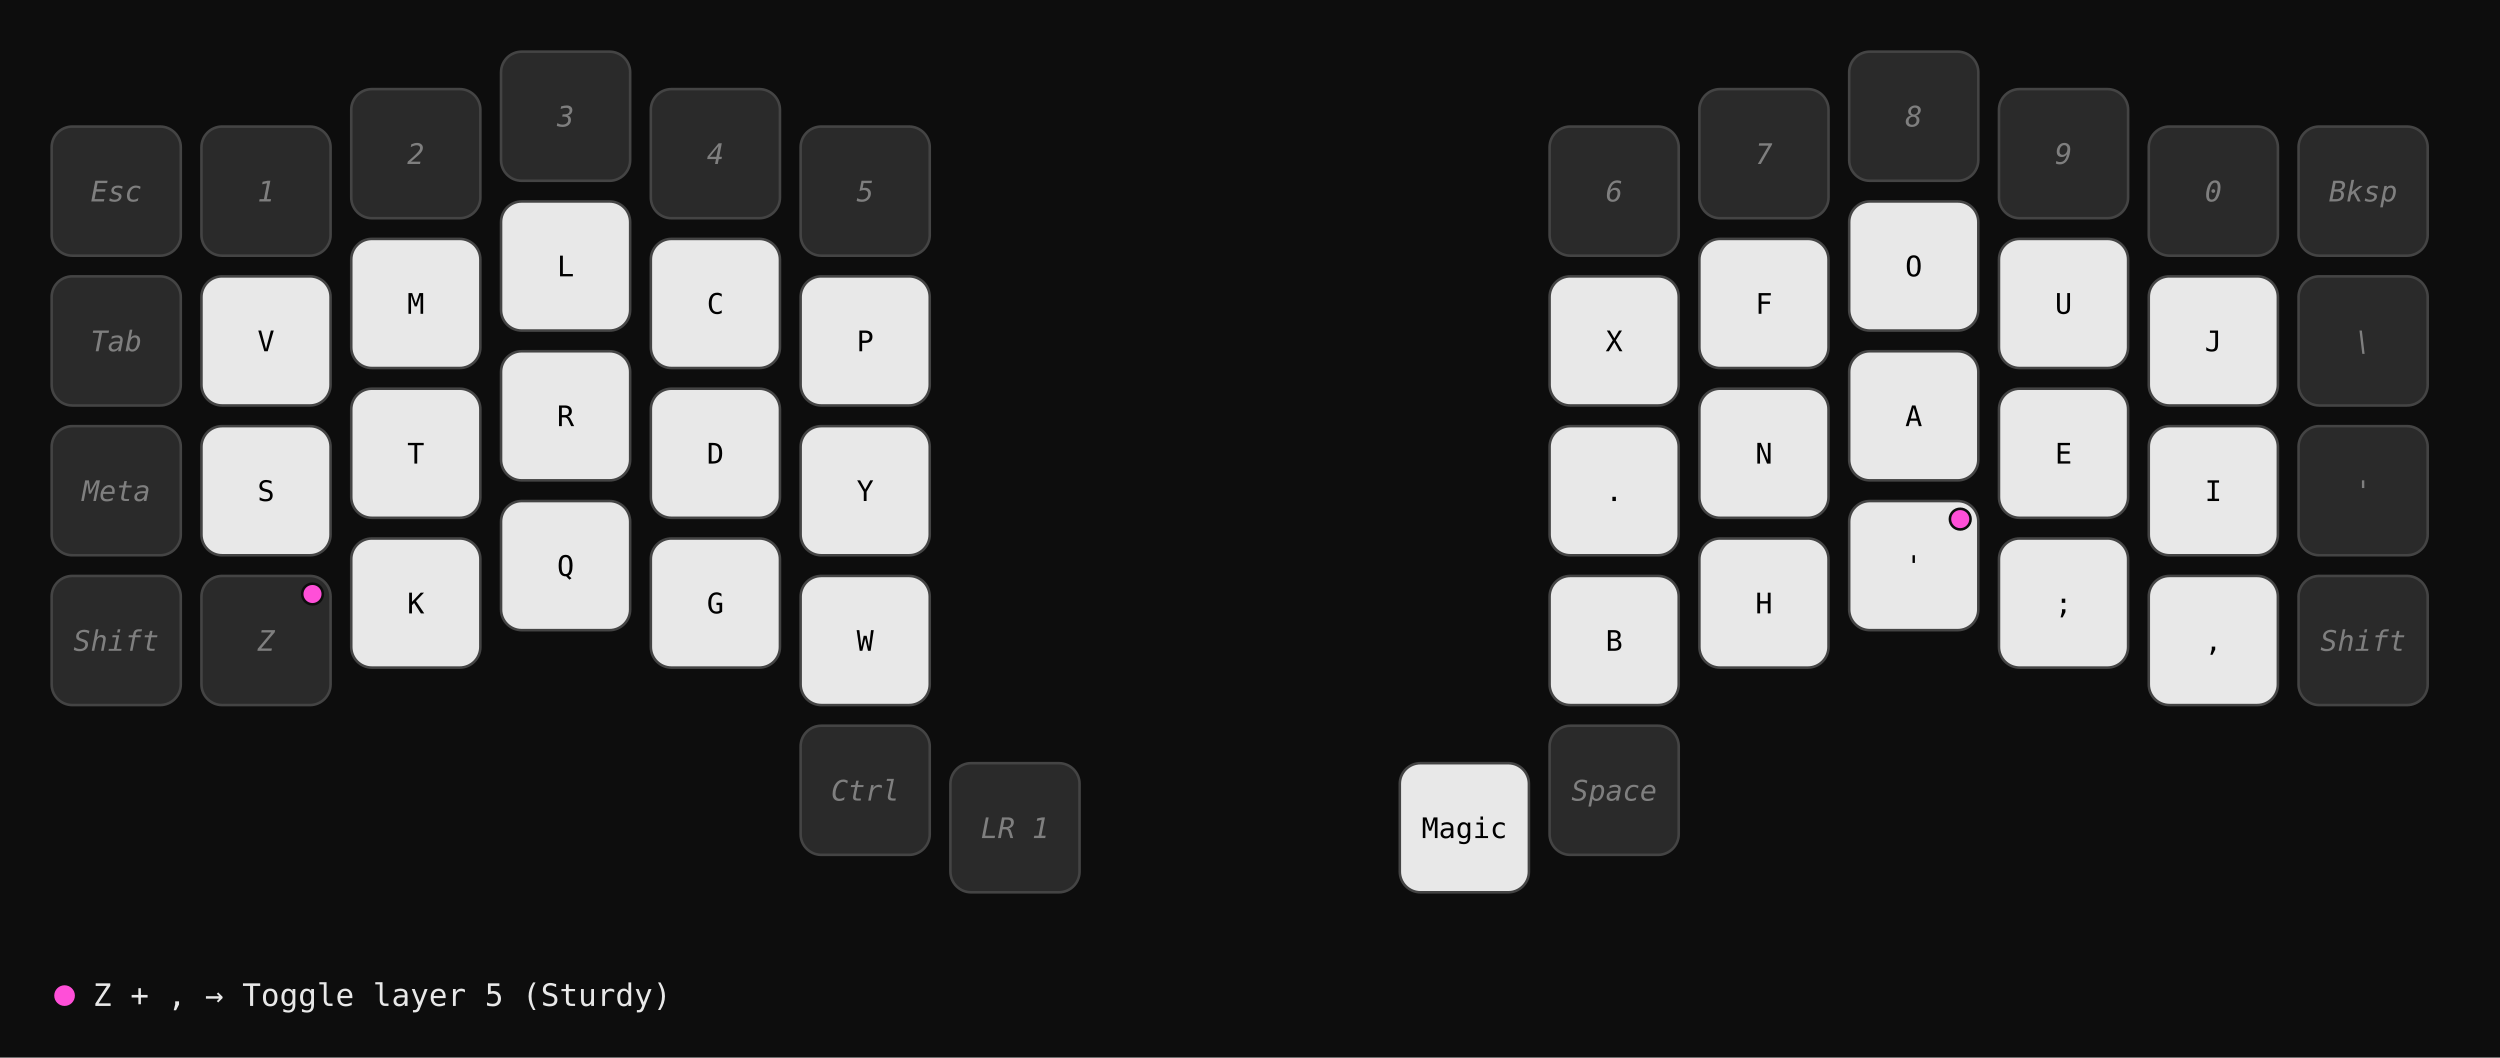
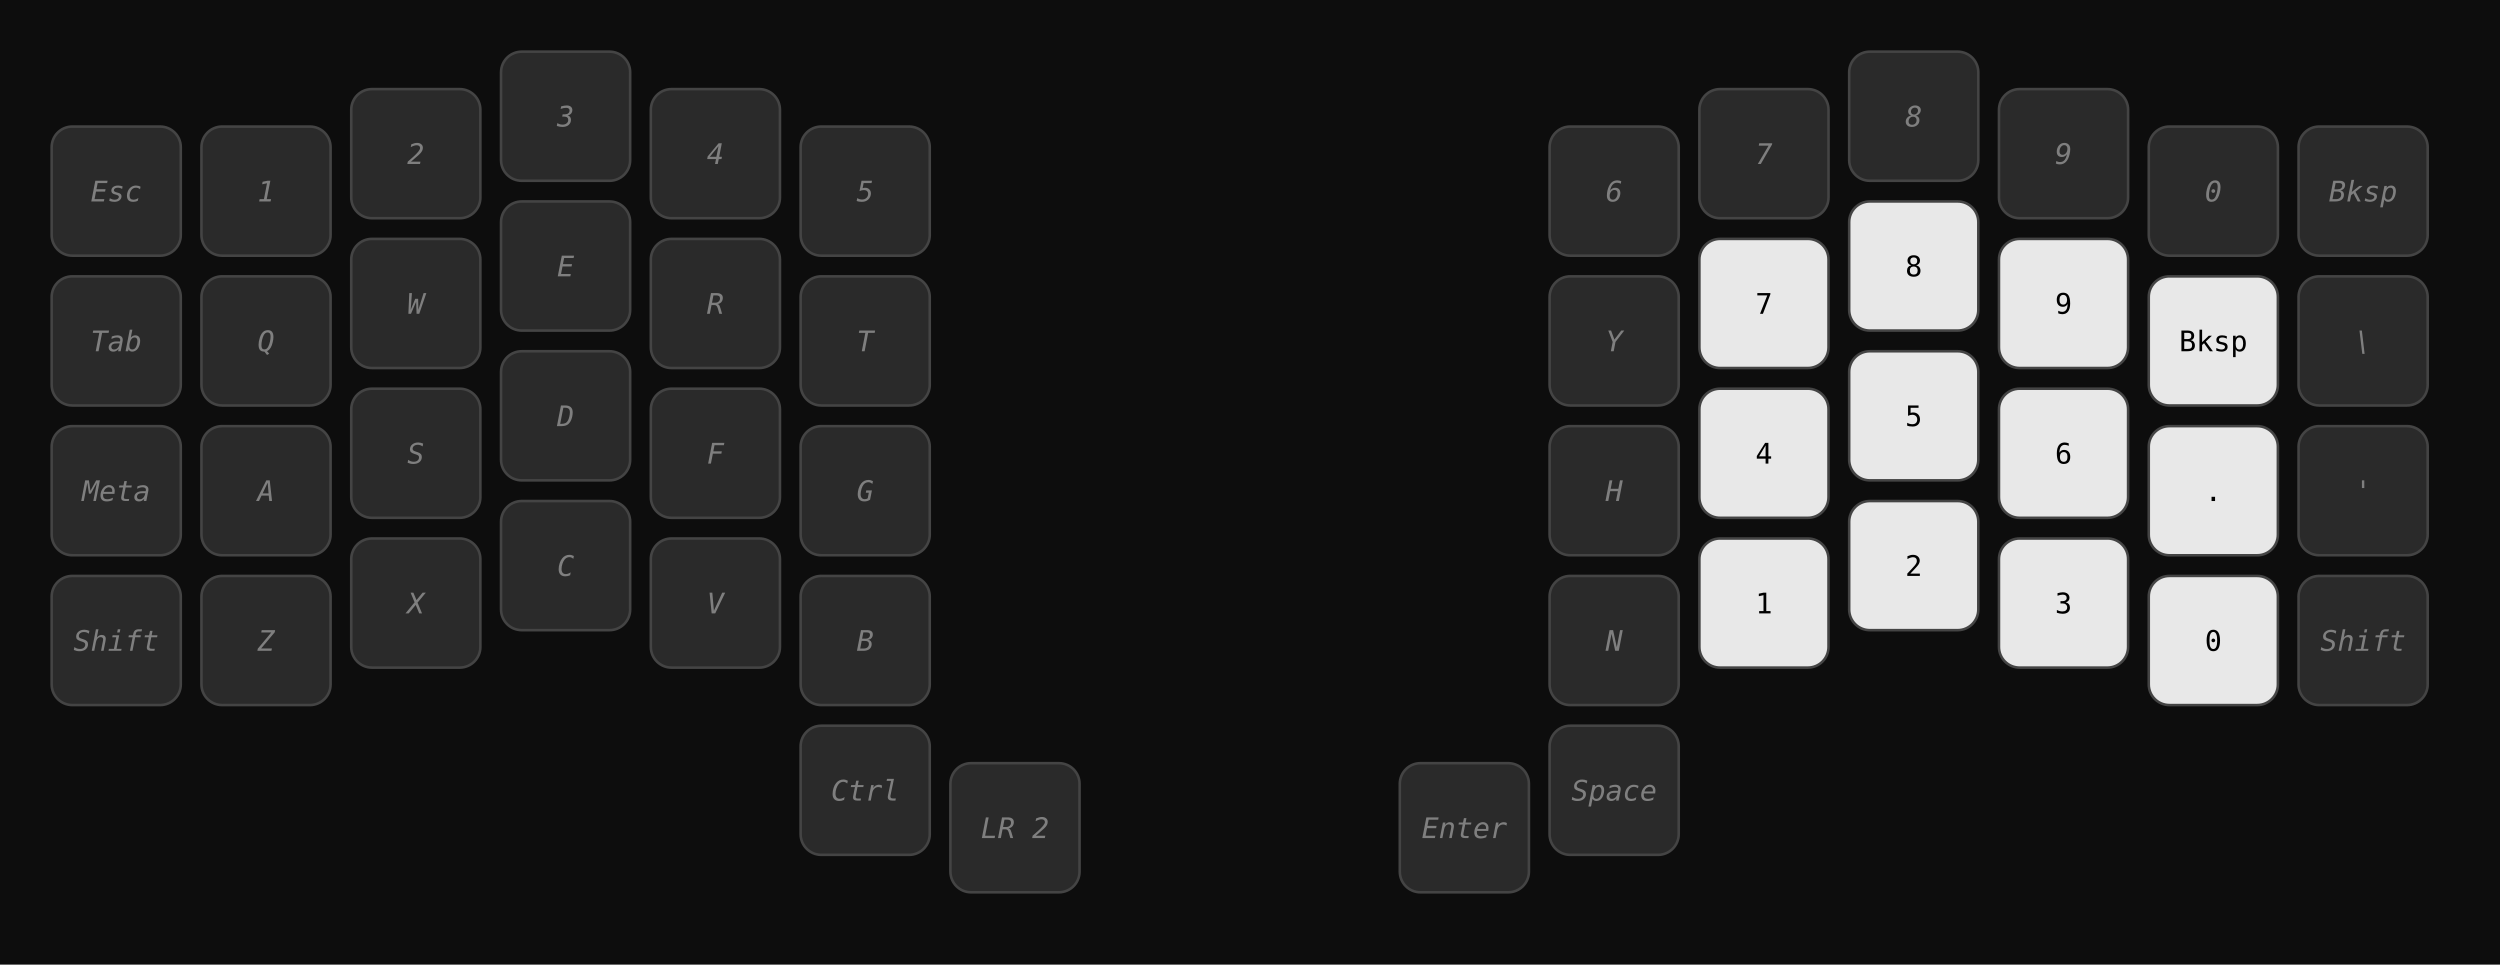
- <svg xmlns="http://www.w3.org/2000/svg" width="968" height="409.5" viewBox="0 0 968 409.5" font-family="monospace">
+ <svg xmlns="http://www.w3.org/2000/svg" width="968" height="373.5" viewBox="0 0 968 373.5" font-family="monospace">
  <rect width="100%" height="100%" fill="#0d0d0d" />
  <rect x="20" y="49.0" width="50" height="50" rx="8" fill="#2a2a2a" stroke="#444" stroke-width="1" />
  <text x="45.0" y="78.0" text-anchor="middle" font-size="11" fill="#e8e8e8" fill-opacity="0.45" font-style="italic">Esc</text>
  <rect x="78" y="49.0" width="50" height="50" rx="8" fill="#2a2a2a" stroke="#444" stroke-width="1" />
  <text x="103.0" y="78.0" text-anchor="middle" font-size="11" fill="#e8e8e8" fill-opacity="0.45" font-style="italic">1</text>
  <rect x="136" y="34.5" width="50" height="50" rx="8" fill="#2a2a2a" stroke="#444" stroke-width="1" />
  <text x="161.0" y="63.5" text-anchor="middle" font-size="11" fill="#e8e8e8" fill-opacity="0.45" font-style="italic">2</text>
  <rect x="194" y="20" width="50" height="50" rx="8" fill="#2a2a2a" stroke="#444" stroke-width="1" />
  <text x="219.0" y="49.0" text-anchor="middle" font-size="11" fill="#e8e8e8" fill-opacity="0.45" font-style="italic">3</text>
  <rect x="252" y="34.5" width="50" height="50" rx="8" fill="#2a2a2a" stroke="#444" stroke-width="1" />
  <text x="277.0" y="63.5" text-anchor="middle" font-size="11" fill="#e8e8e8" fill-opacity="0.45" font-style="italic">4</text>
  <rect x="310" y="49.0" width="50" height="50" rx="8" fill="#2a2a2a" stroke="#444" stroke-width="1" />
  <text x="335.0" y="78.0" text-anchor="middle" font-size="11" fill="#e8e8e8" fill-opacity="0.45" font-style="italic">5</text>
  <rect x="600" y="49.0" width="50" height="50" rx="8" fill="#2a2a2a" stroke="#444" stroke-width="1" />
  <text x="625.0" y="78.0" text-anchor="middle" font-size="11" fill="#e8e8e8" fill-opacity="0.45" font-style="italic">6</text>
  <rect x="658" y="34.5" width="50" height="50" rx="8" fill="#2a2a2a" stroke="#444" stroke-width="1" />
  <text x="683.0" y="63.5" text-anchor="middle" font-size="11" fill="#e8e8e8" fill-opacity="0.45" font-style="italic">7</text>
  <rect x="716" y="20" width="50" height="50" rx="8" fill="#2a2a2a" stroke="#444" stroke-width="1" />
  <text x="741.0" y="49.0" text-anchor="middle" font-size="11" fill="#e8e8e8" fill-opacity="0.45" font-style="italic">8</text>
  <rect x="774" y="34.5" width="50" height="50" rx="8" fill="#2a2a2a" stroke="#444" stroke-width="1" />
  <text x="799.0" y="63.5" text-anchor="middle" font-size="11" fill="#e8e8e8" fill-opacity="0.45" font-style="italic">9</text>
  <rect x="832" y="49.0" width="50" height="50" rx="8" fill="#2a2a2a" stroke="#444" stroke-width="1" />
  <text x="857.0" y="78.0" text-anchor="middle" font-size="11" fill="#e8e8e8" fill-opacity="0.45" font-style="italic">0</text>
  <rect x="890" y="49.0" width="50" height="50" rx="8" fill="#2a2a2a" stroke="#444" stroke-width="1" />
  <text x="915.0" y="78.0" text-anchor="middle" font-size="11" fill="#e8e8e8" fill-opacity="0.45" font-style="italic">Bksp</text>
  <rect x="20" y="107.0" width="50" height="50" rx="8" fill="#2a2a2a" stroke="#444" stroke-width="1" />
  <text x="45.0" y="136.0" text-anchor="middle" font-size="11" fill="#e8e8e8" fill-opacity="0.45" font-style="italic">Tab</text>
-   <rect x="78" y="107.0" width="50" height="50" rx="8" fill="#e8e8e8" stroke="#444" stroke-width="1" />
-   <text x="103.0" y="136.0" text-anchor="middle" font-size="11" fill="#000000">V</text>
-   <rect x="136" y="92.5" width="50" height="50" rx="8" fill="#e8e8e8" stroke="#444" stroke-width="1" />
-   <text x="161.0" y="121.5" text-anchor="middle" font-size="11" fill="#000000">M</text>
-   <rect x="194" y="78" width="50" height="50" rx="8" fill="#e8e8e8" stroke="#444" stroke-width="1" />
-   <text x="219.0" y="107.0" text-anchor="middle" font-size="11" fill="#000000">L</text>
-   <rect x="252" y="92.5" width="50" height="50" rx="8" fill="#e8e8e8" stroke="#444" stroke-width="1" />
-   <text x="277.0" y="121.5" text-anchor="middle" font-size="11" fill="#000000">C</text>
-   <rect x="310" y="107.0" width="50" height="50" rx="8" fill="#e8e8e8" stroke="#444" stroke-width="1" />
-   <text x="335.0" y="136.0" text-anchor="middle" font-size="11" fill="#000000">P</text>
-   <rect x="600" y="107.0" width="50" height="50" rx="8" fill="#e8e8e8" stroke="#444" stroke-width="1" />
-   <text x="625.0" y="136.0" text-anchor="middle" font-size="11" fill="#000000">X</text>
+   <rect x="78" y="107.0" width="50" height="50" rx="8" fill="#2a2a2a" stroke="#444" stroke-width="1" />
+   <text x="103.0" y="136.0" text-anchor="middle" font-size="11" fill="#e8e8e8" fill-opacity="0.45" font-style="italic">Q</text>
+   <rect x="136" y="92.5" width="50" height="50" rx="8" fill="#2a2a2a" stroke="#444" stroke-width="1" />
+   <text x="161.0" y="121.5" text-anchor="middle" font-size="11" fill="#e8e8e8" fill-opacity="0.45" font-style="italic">W</text>
+   <rect x="194" y="78" width="50" height="50" rx="8" fill="#2a2a2a" stroke="#444" stroke-width="1" />
+   <text x="219.0" y="107.0" text-anchor="middle" font-size="11" fill="#e8e8e8" fill-opacity="0.45" font-style="italic">E</text>
+   <rect x="252" y="92.5" width="50" height="50" rx="8" fill="#2a2a2a" stroke="#444" stroke-width="1" />
+   <text x="277.0" y="121.5" text-anchor="middle" font-size="11" fill="#e8e8e8" fill-opacity="0.45" font-style="italic">R</text>
+   <rect x="310" y="107.0" width="50" height="50" rx="8" fill="#2a2a2a" stroke="#444" stroke-width="1" />
+   <text x="335.0" y="136.0" text-anchor="middle" font-size="11" fill="#e8e8e8" fill-opacity="0.45" font-style="italic">T</text>
+   <rect x="600" y="107.0" width="50" height="50" rx="8" fill="#2a2a2a" stroke="#444" stroke-width="1" />
+   <text x="625.0" y="136.0" text-anchor="middle" font-size="11" fill="#e8e8e8" fill-opacity="0.45" font-style="italic">Y</text>
  <rect x="658" y="92.5" width="50" height="50" rx="8" fill="#e8e8e8" stroke="#444" stroke-width="1" />
-   <text x="683.0" y="121.5" text-anchor="middle" font-size="11" fill="#000000">F</text>
+   <text x="683.0" y="121.5" text-anchor="middle" font-size="11" fill="#000000">7</text>
  <rect x="716" y="78" width="50" height="50" rx="8" fill="#e8e8e8" stroke="#444" stroke-width="1" />
-   <text x="741.0" y="107.0" text-anchor="middle" font-size="11" fill="#000000">O</text>
+   <text x="741.0" y="107.0" text-anchor="middle" font-size="11" fill="#000000">8</text>
  <rect x="774" y="92.5" width="50" height="50" rx="8" fill="#e8e8e8" stroke="#444" stroke-width="1" />
-   <text x="799.0" y="121.5" text-anchor="middle" font-size="11" fill="#000000">U</text>
+   <text x="799.0" y="121.5" text-anchor="middle" font-size="11" fill="#000000">9</text>
  <rect x="832" y="107.0" width="50" height="50" rx="8" fill="#e8e8e8" stroke="#444" stroke-width="1" />
-   <text x="857.0" y="136.0" text-anchor="middle" font-size="11" fill="#000000">J</text>
+   <text x="857.0" y="136.0" text-anchor="middle" font-size="11" fill="#000000">Bksp</text>
  <rect x="890" y="107.0" width="50" height="50" rx="8" fill="#2a2a2a" stroke="#444" stroke-width="1" />
  <text x="915.0" y="136.0" text-anchor="middle" font-size="11" fill="#e8e8e8" fill-opacity="0.45" font-style="italic">\</text>
  <rect x="20" y="165.0" width="50" height="50" rx="8" fill="#2a2a2a" stroke="#444" stroke-width="1" />
  <text x="45.0" y="194.0" text-anchor="middle" font-size="11" fill="#e8e8e8" fill-opacity="0.45" font-style="italic">Meta</text>
-   <rect x="78" y="165.0" width="50" height="50" rx="8" fill="#e8e8e8" stroke="#444" stroke-width="1" />
-   <text x="103.0" y="194.0" text-anchor="middle" font-size="11" fill="#000000">S</text>
-   <rect x="136" y="150.5" width="50" height="50" rx="8" fill="#e8e8e8" stroke="#444" stroke-width="1" />
-   <text x="161.0" y="179.5" text-anchor="middle" font-size="11" fill="#000000">T</text>
-   <rect x="194" y="136" width="50" height="50" rx="8" fill="#e8e8e8" stroke="#444" stroke-width="1" />
-   <text x="219.0" y="165.0" text-anchor="middle" font-size="11" fill="#000000">R</text>
-   <rect x="252" y="150.5" width="50" height="50" rx="8" fill="#e8e8e8" stroke="#444" stroke-width="1" />
-   <text x="277.0" y="179.5" text-anchor="middle" font-size="11" fill="#000000">D</text>
-   <rect x="310" y="165.0" width="50" height="50" rx="8" fill="#e8e8e8" stroke="#444" stroke-width="1" />
-   <text x="335.0" y="194.0" text-anchor="middle" font-size="11" fill="#000000">Y</text>
-   <rect x="600" y="165.0" width="50" height="50" rx="8" fill="#e8e8e8" stroke="#444" stroke-width="1" />
-   <text x="625.0" y="194.0" text-anchor="middle" font-size="11" fill="#000000">.</text>
+   <rect x="78" y="165.0" width="50" height="50" rx="8" fill="#2a2a2a" stroke="#444" stroke-width="1" />
+   <text x="103.0" y="194.0" text-anchor="middle" font-size="11" fill="#e8e8e8" fill-opacity="0.45" font-style="italic">A</text>
+   <rect x="136" y="150.5" width="50" height="50" rx="8" fill="#2a2a2a" stroke="#444" stroke-width="1" />
+   <text x="161.0" y="179.5" text-anchor="middle" font-size="11" fill="#e8e8e8" fill-opacity="0.45" font-style="italic">S</text>
+   <rect x="194" y="136" width="50" height="50" rx="8" fill="#2a2a2a" stroke="#444" stroke-width="1" />
+   <text x="219.0" y="165.0" text-anchor="middle" font-size="11" fill="#e8e8e8" fill-opacity="0.45" font-style="italic">D</text>
+   <rect x="252" y="150.5" width="50" height="50" rx="8" fill="#2a2a2a" stroke="#444" stroke-width="1" />
+   <text x="277.0" y="179.5" text-anchor="middle" font-size="11" fill="#e8e8e8" fill-opacity="0.45" font-style="italic">F</text>
+   <rect x="310" y="165.0" width="50" height="50" rx="8" fill="#2a2a2a" stroke="#444" stroke-width="1" />
+   <text x="335.0" y="194.0" text-anchor="middle" font-size="11" fill="#e8e8e8" fill-opacity="0.45" font-style="italic">G</text>
+   <rect x="600" y="165.0" width="50" height="50" rx="8" fill="#2a2a2a" stroke="#444" stroke-width="1" />
+   <text x="625.0" y="194.0" text-anchor="middle" font-size="11" fill="#e8e8e8" fill-opacity="0.45" font-style="italic">H</text>
  <rect x="658" y="150.5" width="50" height="50" rx="8" fill="#e8e8e8" stroke="#444" stroke-width="1" />
-   <text x="683.0" y="179.5" text-anchor="middle" font-size="11" fill="#000000">N</text>
+   <text x="683.0" y="179.5" text-anchor="middle" font-size="11" fill="#000000">4</text>
  <rect x="716" y="136" width="50" height="50" rx="8" fill="#e8e8e8" stroke="#444" stroke-width="1" />
-   <text x="741.0" y="165.0" text-anchor="middle" font-size="11" fill="#000000">A</text>
+   <text x="741.0" y="165.0" text-anchor="middle" font-size="11" fill="#000000">5</text>
  <rect x="774" y="150.5" width="50" height="50" rx="8" fill="#e8e8e8" stroke="#444" stroke-width="1" />
-   <text x="799.0" y="179.5" text-anchor="middle" font-size="11" fill="#000000">E</text>
+   <text x="799.0" y="179.5" text-anchor="middle" font-size="11" fill="#000000">6</text>
  <rect x="832" y="165.0" width="50" height="50" rx="8" fill="#e8e8e8" stroke="#444" stroke-width="1" />
-   <text x="857.0" y="194.0" text-anchor="middle" font-size="11" fill="#000000">I</text>
+   <text x="857.0" y="194.0" text-anchor="middle" font-size="11" fill="#000000">.</text>
  <rect x="890" y="165.0" width="50" height="50" rx="8" fill="#2a2a2a" stroke="#444" stroke-width="1" />
  <text x="915.0" y="194.0" text-anchor="middle" font-size="11" fill="#e8e8e8" fill-opacity="0.45" font-style="italic">'</text>
  <rect x="20" y="223.0" width="50" height="50" rx="8" fill="#2a2a2a" stroke="#444" stroke-width="1" />
  <text x="45.0" y="252.0" text-anchor="middle" font-size="11" fill="#e8e8e8" fill-opacity="0.45" font-style="italic">Shift</text>
  <rect x="78" y="223.0" width="50" height="50" rx="8" fill="#2a2a2a" stroke="#444" stroke-width="1" />
  <text x="103.0" y="252.0" text-anchor="middle" font-size="11" fill="#e8e8e8" fill-opacity="0.45" font-style="italic">Z</text>
-   <circle cx="121" cy="230.0" r="4" fill="#ff4fd8" stroke="#0d0d0d" stroke-width="1" />
-   <rect x="136" y="208.5" width="50" height="50" rx="8" fill="#e8e8e8" stroke="#444" stroke-width="1" />
-   <text x="161.0" y="237.5" text-anchor="middle" font-size="11" fill="#000000">K</text>
-   <rect x="194" y="194" width="50" height="50" rx="8" fill="#e8e8e8" stroke="#444" stroke-width="1" />
-   <text x="219.0" y="223.0" text-anchor="middle" font-size="11" fill="#000000">Q</text>
-   <rect x="252" y="208.5" width="50" height="50" rx="8" fill="#e8e8e8" stroke="#444" stroke-width="1" />
-   <text x="277.0" y="237.5" text-anchor="middle" font-size="11" fill="#000000">G</text>
-   <rect x="310" y="223.0" width="50" height="50" rx="8" fill="#e8e8e8" stroke="#444" stroke-width="1" />
-   <text x="335.0" y="252.0" text-anchor="middle" font-size="11" fill="#000000">W</text>
-   <rect x="600" y="223.0" width="50" height="50" rx="8" fill="#e8e8e8" stroke="#444" stroke-width="1" />
-   <text x="625.0" y="252.0" text-anchor="middle" font-size="11" fill="#000000">B</text>
+   <rect x="136" y="208.5" width="50" height="50" rx="8" fill="#2a2a2a" stroke="#444" stroke-width="1" />
+   <text x="161.0" y="237.5" text-anchor="middle" font-size="11" fill="#e8e8e8" fill-opacity="0.45" font-style="italic">X</text>
+   <rect x="194" y="194" width="50" height="50" rx="8" fill="#2a2a2a" stroke="#444" stroke-width="1" />
+   <text x="219.0" y="223.0" text-anchor="middle" font-size="11" fill="#e8e8e8" fill-opacity="0.45" font-style="italic">C</text>
+   <rect x="252" y="208.5" width="50" height="50" rx="8" fill="#2a2a2a" stroke="#444" stroke-width="1" />
+   <text x="277.0" y="237.5" text-anchor="middle" font-size="11" fill="#e8e8e8" fill-opacity="0.45" font-style="italic">V</text>
+   <rect x="310" y="223.0" width="50" height="50" rx="8" fill="#2a2a2a" stroke="#444" stroke-width="1" />
+   <text x="335.0" y="252.0" text-anchor="middle" font-size="11" fill="#e8e8e8" fill-opacity="0.45" font-style="italic">B</text>
+   <rect x="600" y="223.0" width="50" height="50" rx="8" fill="#2a2a2a" stroke="#444" stroke-width="1" />
+   <text x="625.0" y="252.0" text-anchor="middle" font-size="11" fill="#e8e8e8" fill-opacity="0.45" font-style="italic">N</text>
  <rect x="658" y="208.5" width="50" height="50" rx="8" fill="#e8e8e8" stroke="#444" stroke-width="1" />
-   <text x="683.0" y="237.5" text-anchor="middle" font-size="11" fill="#000000">H</text>
+   <text x="683.0" y="237.5" text-anchor="middle" font-size="11" fill="#000000">1</text>
  <rect x="716" y="194" width="50" height="50" rx="8" fill="#e8e8e8" stroke="#444" stroke-width="1" />
-   <text x="741.0" y="223.0" text-anchor="middle" font-size="11" fill="#000000">'</text>
-   <circle cx="759" cy="201" r="4" fill="#ff4fd8" stroke="#0d0d0d" stroke-width="1" />
+   <text x="741.0" y="223.0" text-anchor="middle" font-size="11" fill="#000000">2</text>
  <rect x="774" y="208.5" width="50" height="50" rx="8" fill="#e8e8e8" stroke="#444" stroke-width="1" />
-   <text x="799.0" y="237.5" text-anchor="middle" font-size="11" fill="#000000">;</text>
+   <text x="799.0" y="237.5" text-anchor="middle" font-size="11" fill="#000000">3</text>
  <rect x="832" y="223.0" width="50" height="50" rx="8" fill="#e8e8e8" stroke="#444" stroke-width="1" />
-   <text x="857.0" y="252.0" text-anchor="middle" font-size="11" fill="#000000">,</text>
+   <text x="857.0" y="252.0" text-anchor="middle" font-size="11" fill="#000000">0</text>
  <rect x="890" y="223.0" width="50" height="50" rx="8" fill="#2a2a2a" stroke="#444" stroke-width="1" />
  <text x="915.0" y="252.0" text-anchor="middle" font-size="11" fill="#e8e8e8" fill-opacity="0.45" font-style="italic">Shift</text>
  <rect x="310" y="281.0" width="50" height="50" rx="8" fill="#2a2a2a" stroke="#444" stroke-width="1" />
  <text x="335.0" y="310.0" text-anchor="middle" font-size="11" fill="#e8e8e8" fill-opacity="0.45" font-style="italic">Ctrl</text>
  <rect x="368" y="295.5" width="50" height="50" rx="8" fill="#2a2a2a" stroke="#444" stroke-width="1" />
-   <text x="393.0" y="324.5" text-anchor="middle" font-size="11" fill="#e8e8e8" fill-opacity="0.45" font-style="italic">LR 1</text>
-   <rect x="542" y="295.5" width="50" height="50" rx="8" fill="#e8e8e8" stroke="#444" stroke-width="1" />
-   <text x="567.0" y="324.5" text-anchor="middle" font-size="11" fill="#000000">Magic</text>
+   <text x="393.0" y="324.5" text-anchor="middle" font-size="11" fill="#e8e8e8" fill-opacity="0.45" font-style="italic">LR 2</text>
+   <rect x="542" y="295.5" width="50" height="50" rx="8" fill="#2a2a2a" stroke="#444" stroke-width="1" />
+   <text x="567.0" y="324.5" text-anchor="middle" font-size="11" fill="#e8e8e8" fill-opacity="0.45" font-style="italic">Enter</text>
  <rect x="600" y="281.0" width="50" height="50" rx="8" fill="#2a2a2a" stroke="#444" stroke-width="1" />
  <text x="625.0" y="310.0" text-anchor="middle" font-size="11" fill="#e8e8e8" fill-opacity="0.45" font-style="italic">Space</text>
-   <circle cx="25" cy="385.5" r="4" fill="#ff4fd8" />
-   <text x="36" y="389.5" font-size="12" fill="#e8e8e8">Z + , → Toggle layer 5 (Sturdy)</text>
</svg>
